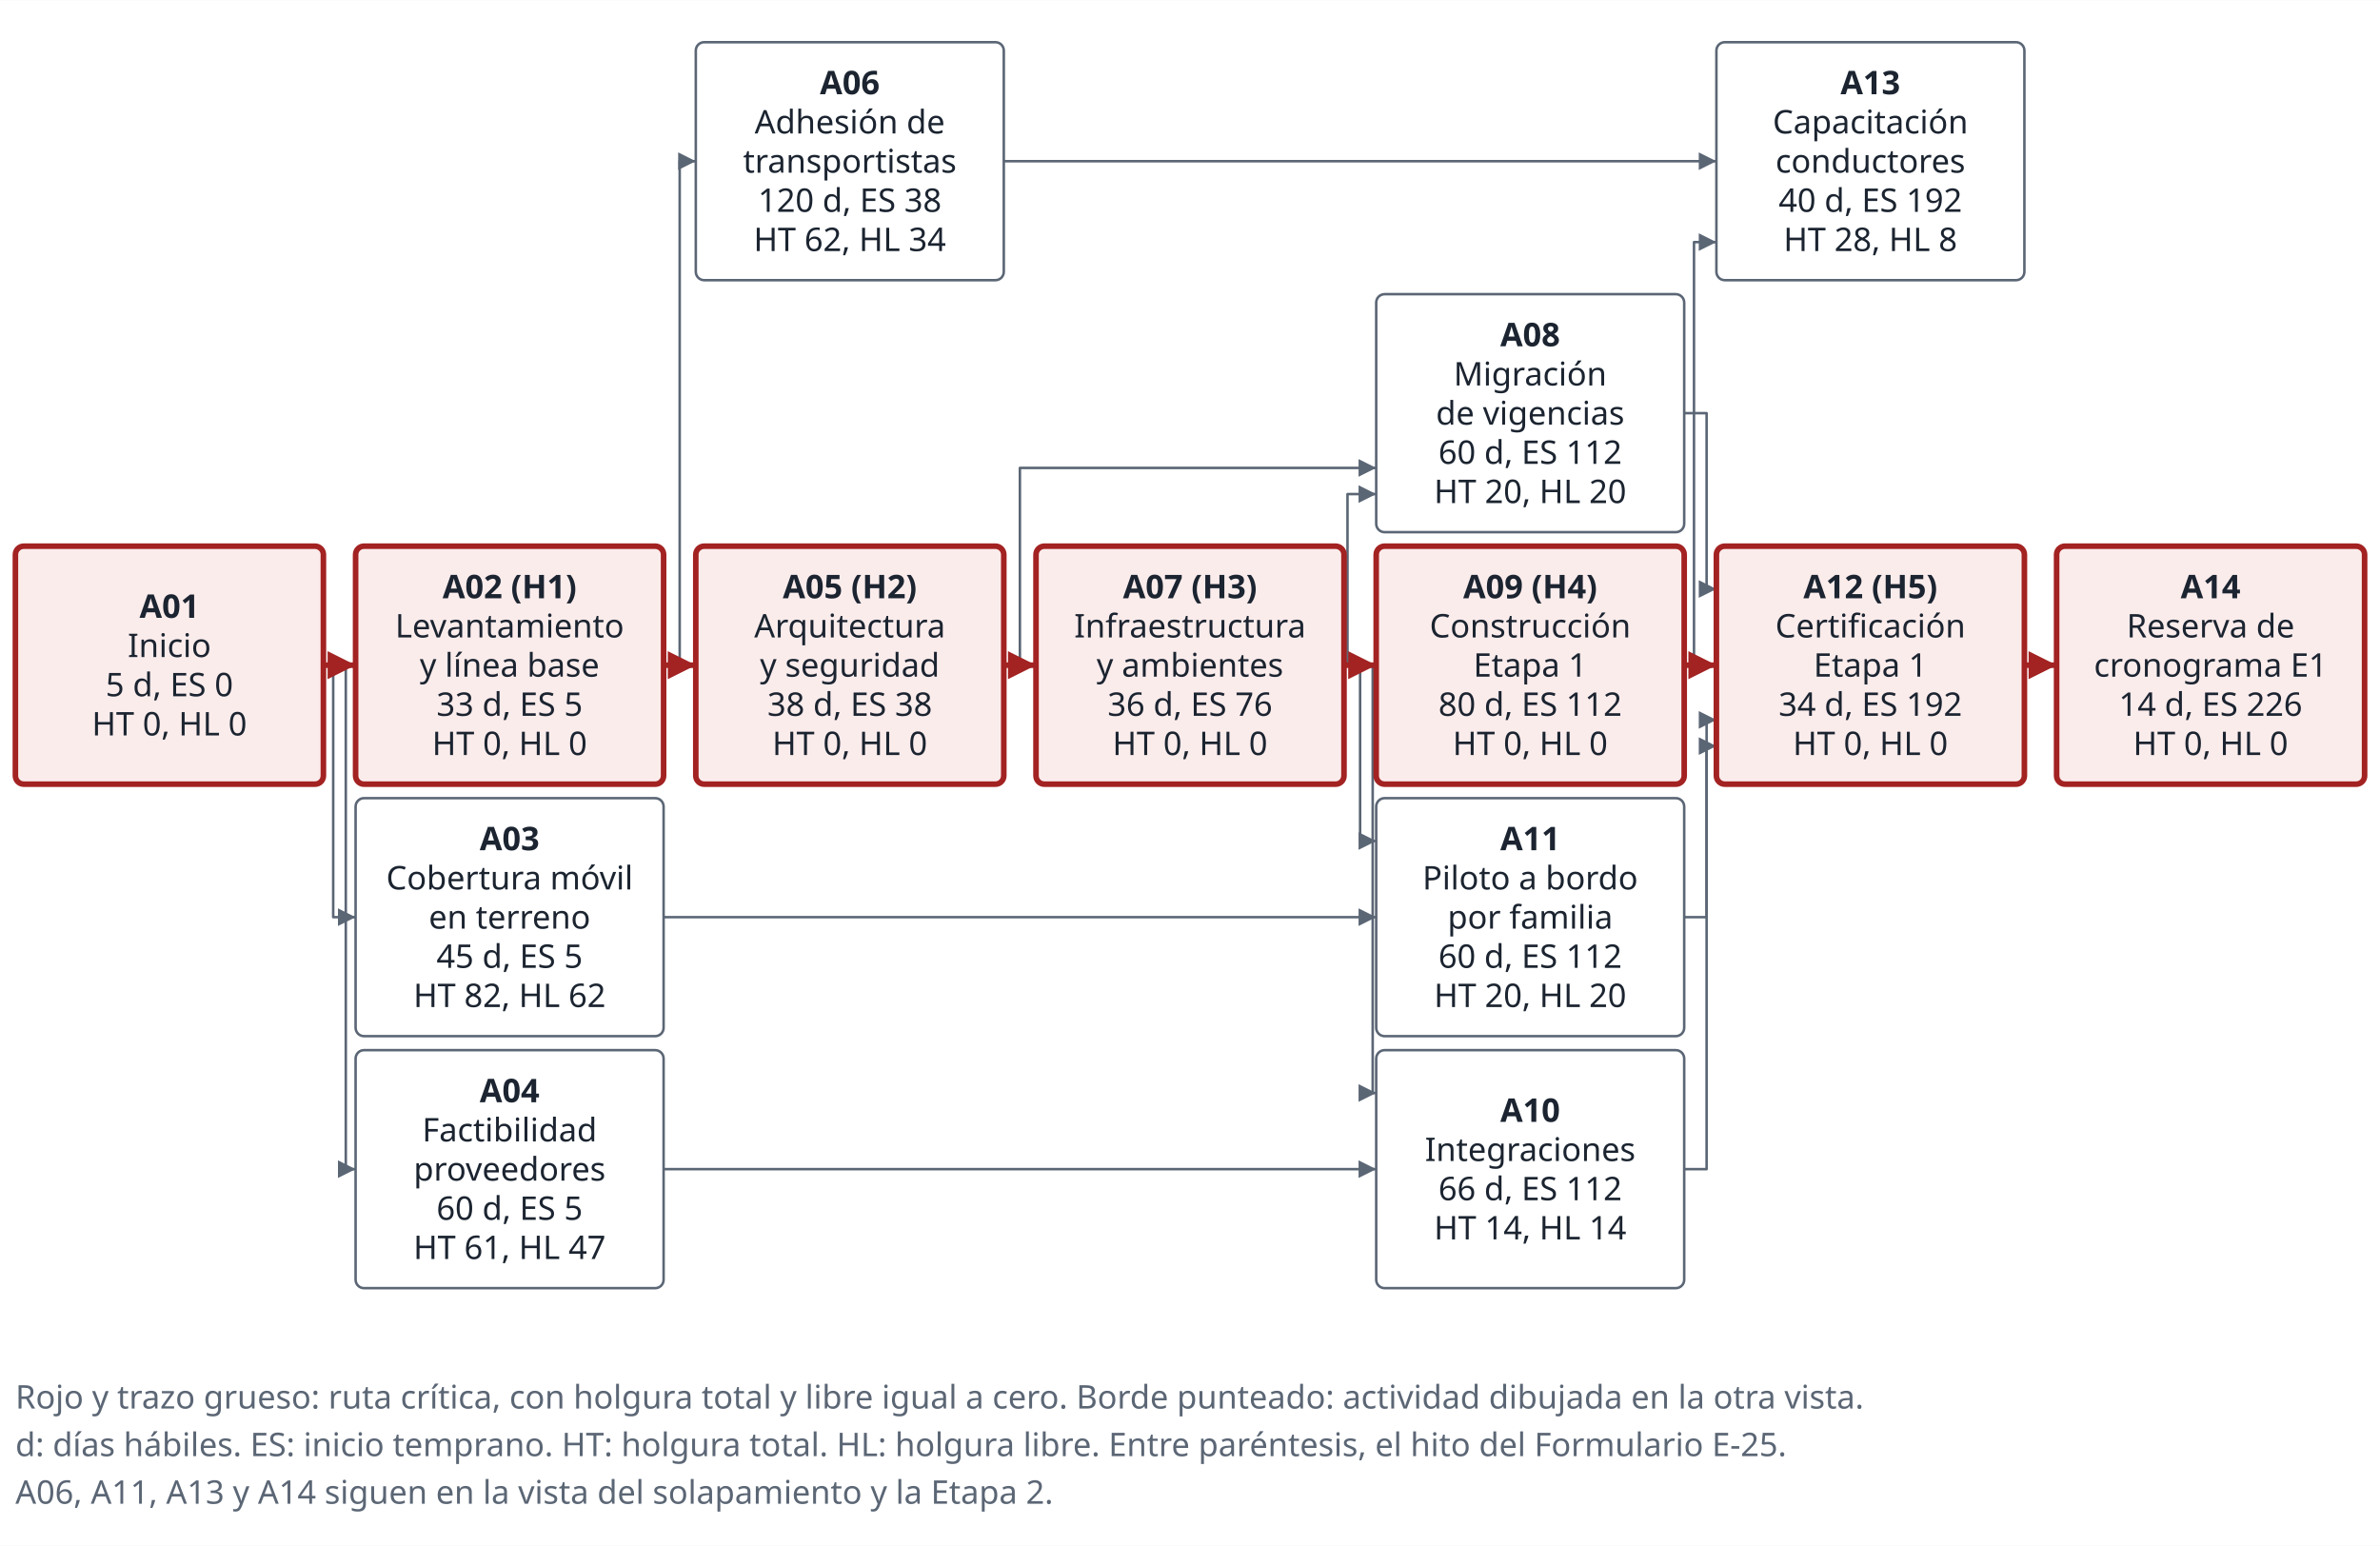
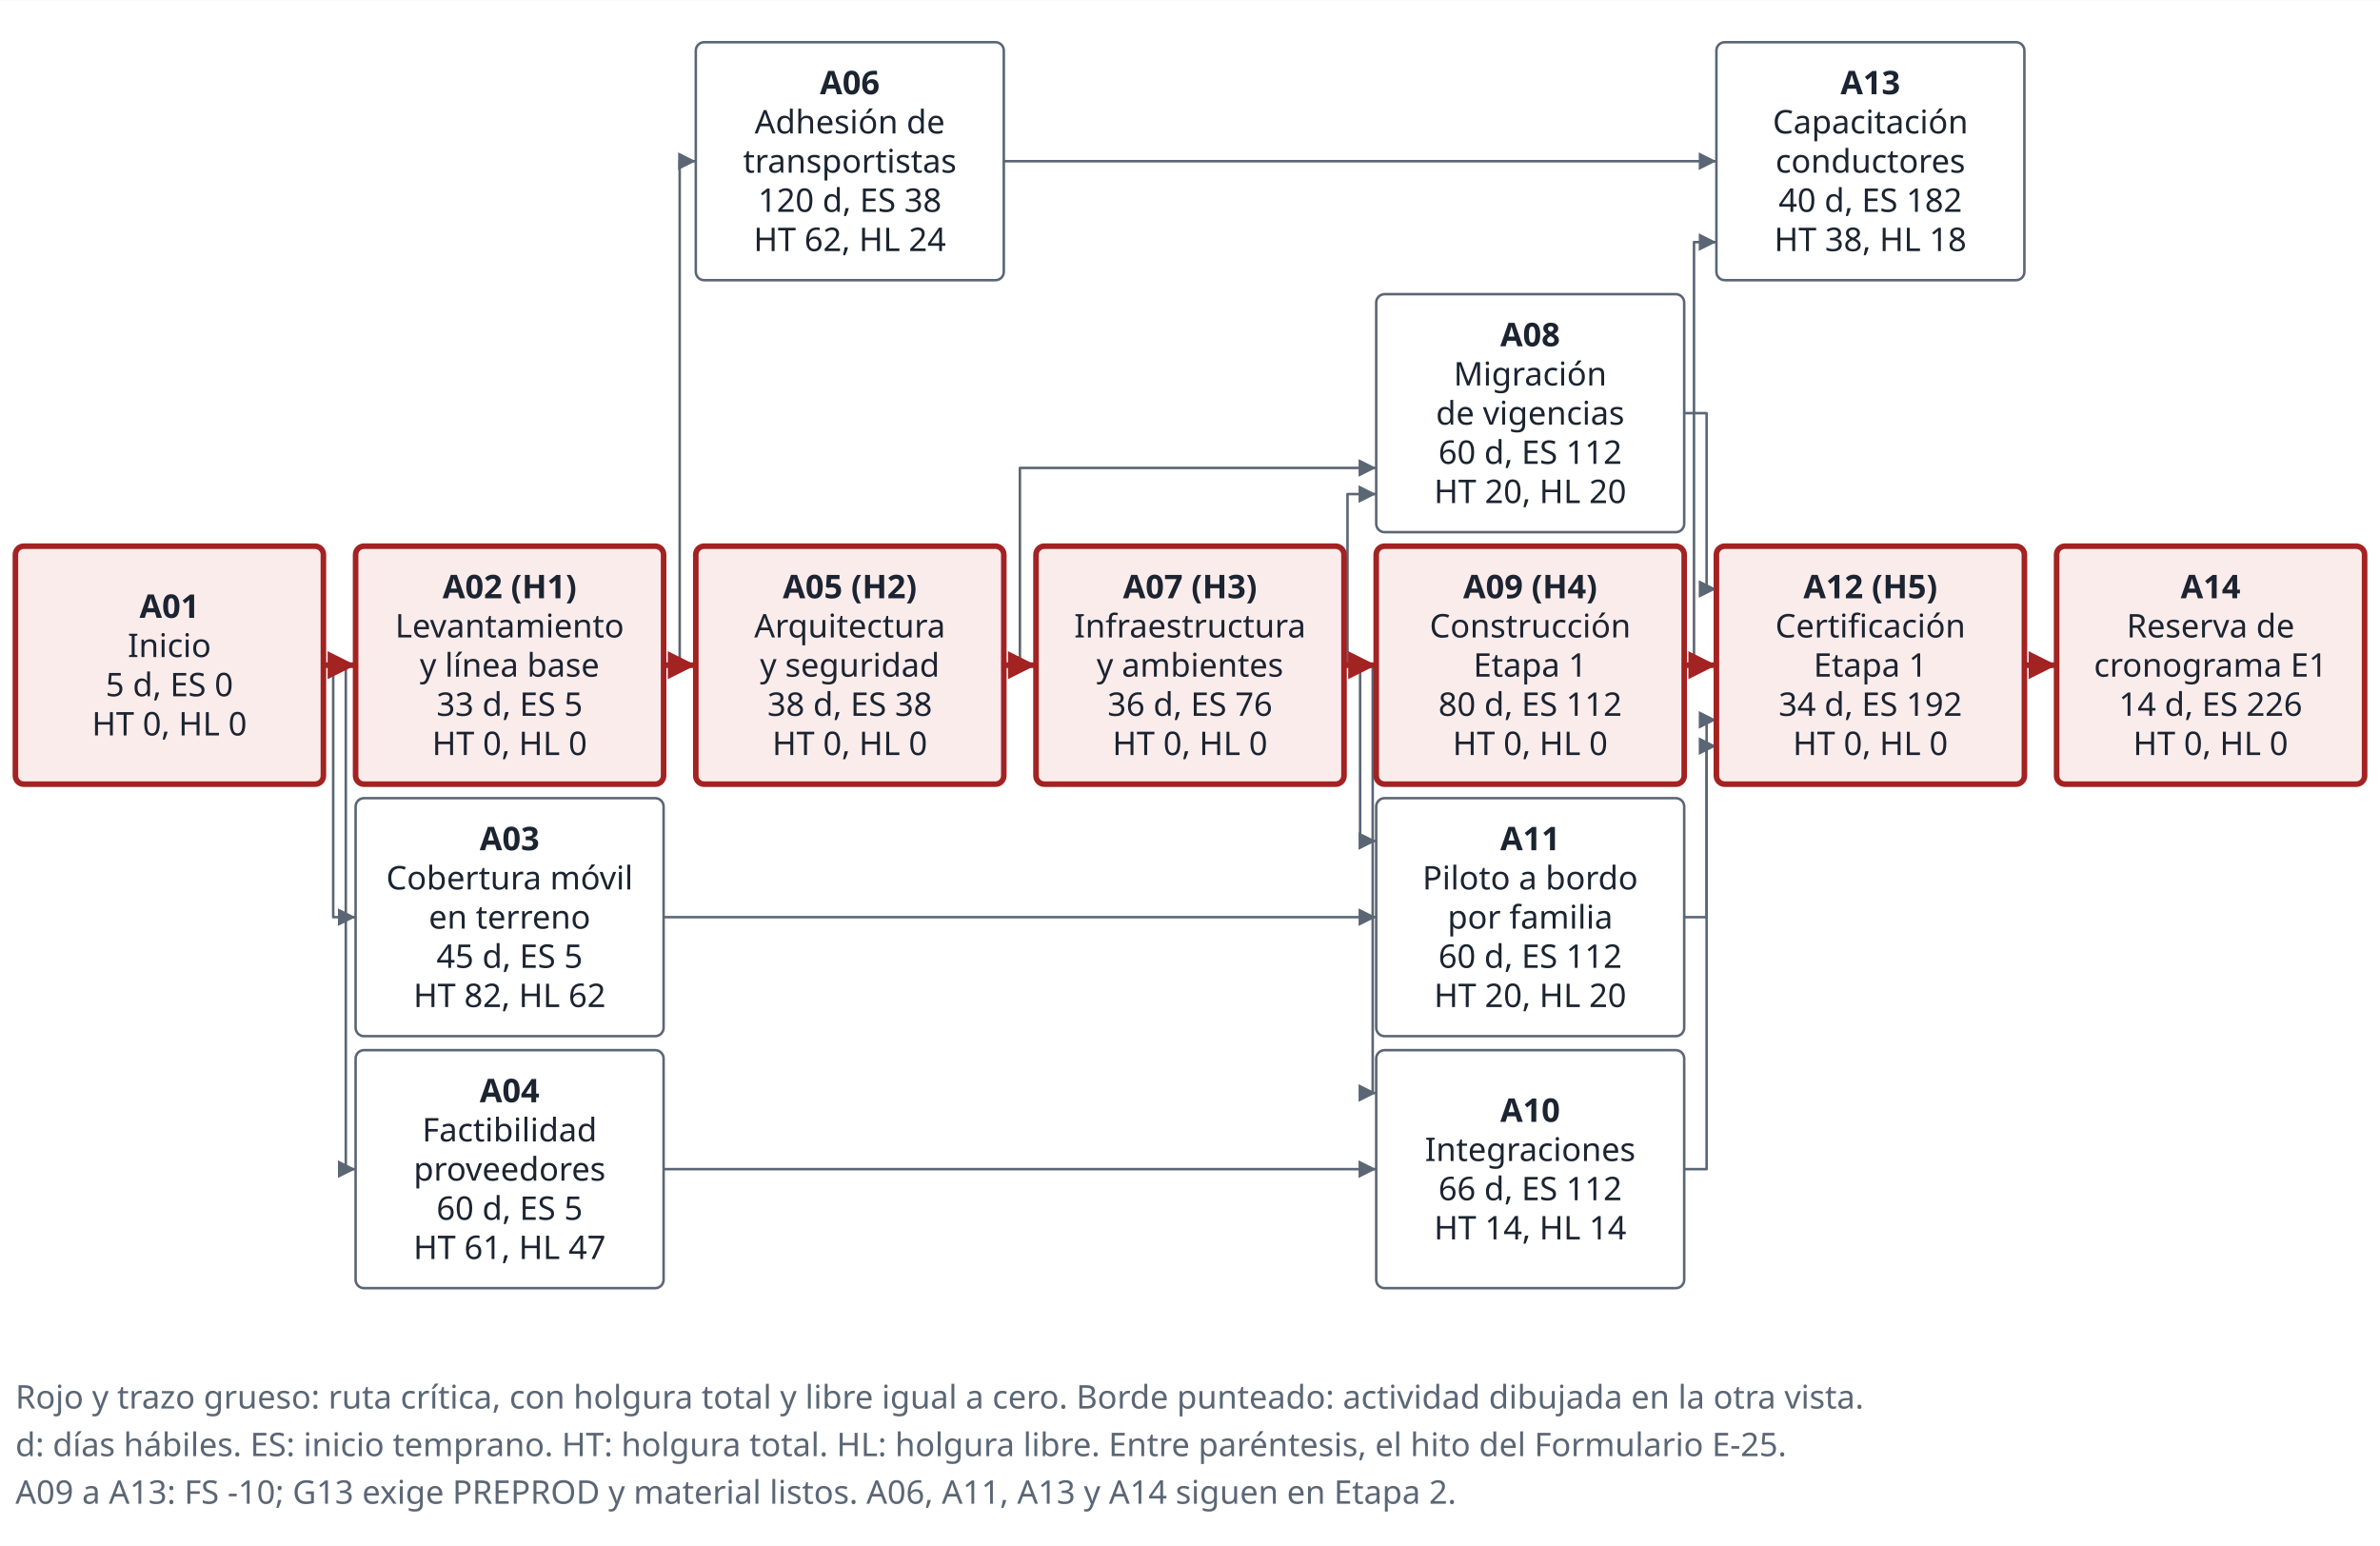
<svg xmlns="http://www.w3.org/2000/svg" width="257.4mm" height="167.2mm" viewBox="0 0 1700 1104" font-family="IBM Plex Sans">
  <defs>
    <marker id="fr" viewBox="0 0 10 10" refX="10" refY="5" markerWidth="5" markerHeight="5" orient="auto">
      <path d="M0,0 L10,5 L0,10 z" fill="#A32222" />
    </marker>
    <marker id="fg" viewBox="0 0 10 10" refX="10" refY="5" markerWidth="7" markerHeight="7" orient="auto">
      <path d="M0,0 L10,5 L0,10 z" fill="#5B6675" />
    </marker>
  </defs>
  <rect x="0" y="0" width="1700" height="1104" fill="#FFFFFF" />
  <polyline points="231.0,475.0 238.0,475.0 238.0,655.0 254.0,655.0" fill="none" stroke="#5B6675" stroke-width="1.8" stroke-linejoin="round" marker-end="url(#fg)" />
  <polyline points="231.0,475.0 247.0,475.0 247.0,835.0 254.0,835.0" fill="none" stroke="#5B6675" stroke-width="1.8" stroke-linejoin="round" marker-end="url(#fg)" />
  <polyline points="474.0,475.0 485.5,475.0 485.5,115.0 497.0,115.0" fill="none" stroke="#5B6675" stroke-width="1.8" stroke-linejoin="round" marker-end="url(#fg)" />
  <polyline points="717.0,475.0 728.5,475.0 728.5,334.1 983.0,334.1" fill="none" stroke="#5B6675" stroke-width="1.8" stroke-linejoin="round" marker-end="url(#fg)" />
  <polyline points="960.0,475.0 962.5,475.0 962.5,352.8 983.0,352.8" fill="none" stroke="#5B6675" stroke-width="1.8" stroke-linejoin="round" marker-end="url(#fg)" />
  <polyline points="474.0,835.0 983.0,835.0" fill="none" stroke="#5B6675" stroke-width="1.8" stroke-linejoin="round" marker-end="url(#fg)" />
  <polyline points="960.0,475.0 980.5,475.0 980.5,780.6 983.0,780.6" fill="none" stroke="#5B6675" stroke-width="1.8" stroke-linejoin="round" marker-end="url(#fg)" />
  <polyline points="474.0,655.0 983.0,655.0" fill="none" stroke="#5B6675" stroke-width="1.8" stroke-linejoin="round" marker-end="url(#fg)" />
  <polyline points="960.0,475.0 971.5,475.0 971.5,600.6 983.0,600.6" fill="none" stroke="#5B6675" stroke-width="1.8" stroke-linejoin="round" marker-end="url(#fg)" />
  <polyline points="1203.0,295.0 1219.0,295.0 1219.0,420.6 1226.0,420.6" fill="none" stroke="#5B6675" stroke-width="1.8" stroke-linejoin="round" marker-end="url(#fg)" />
  <polyline points="1203.0,835.0 1219.0,835.0 1219.0,532.8 1226.0,532.8" fill="none" stroke="#5B6675" stroke-width="1.8" stroke-linejoin="round" marker-end="url(#fg)" />
  <polyline points="1203.0,655.0 1219.0,655.0 1219.0,514.1 1226.0,514.1" fill="none" stroke="#5B6675" stroke-width="1.8" stroke-linejoin="round" marker-end="url(#fg)" />
  <polyline points="717.0,115.0 1226.0,115.0" fill="none" stroke="#5B6675" stroke-width="1.8" stroke-linejoin="round" marker-end="url(#fg)" />
  <polyline points="1203.0,475.0 1210.0,475.0 1210.0,172.8 1226.0,172.8" fill="none" stroke="#5B6675" stroke-width="1.8" stroke-linejoin="round" marker-end="url(#fg)" />
  <polyline points="231.0,475.0 254.0,475.0" fill="none" stroke="#A32222" stroke-width="4" stroke-linejoin="round" marker-end="url(#fr)" />
  <polyline points="474.0,475.0 497.0,475.0" fill="none" stroke="#A32222" stroke-width="4" stroke-linejoin="round" marker-end="url(#fr)" />
  <polyline points="717.0,475.0 740.0,475.0" fill="none" stroke="#A32222" stroke-width="4" stroke-linejoin="round" marker-end="url(#fr)" />
  <polyline points="960.0,475.0 983.0,475.0" fill="none" stroke="#A32222" stroke-width="4" stroke-linejoin="round" marker-end="url(#fr)" />
  <polyline points="1203.0,475.0 1226.0,475.0" fill="none" stroke="#A32222" stroke-width="4" stroke-linejoin="round" marker-end="url(#fr)" />
  <polyline points="1446.0,475.0 1469.0,475.0" fill="none" stroke="#A32222" stroke-width="4" stroke-linejoin="round" marker-end="url(#fr)" />
  <rect x="11.0" y="390.0" width="220" height="170" rx="6" fill="#FBECEC" stroke="#A32222" stroke-width="4" />
  <text x="121.0" y="441.2" font-size="23.3" text-anchor="middle" fill="#1B2430" font-weight="600">A01</text>
  <text x="121.0" y="469.2" font-size="23.3" text-anchor="middle" fill="#1B2430">Inicio</text>
  <text x="121.0" y="497.2" font-size="23.3" text-anchor="middle" fill="#1B2430">5 d, ES 0</text>
  <text x="121.0" y="525.2" font-size="23.3" text-anchor="middle" fill="#1B2430">HT 0, HL 0</text>
  <rect x="254.0" y="390.0" width="220" height="170" rx="6" fill="#FBECEC" stroke="#A32222" stroke-width="4" />
  <text x="364.0" y="427.2" font-size="23.3" text-anchor="middle" fill="#1B2430" font-weight="600">A02 (H1)</text>
  <text x="364.0" y="455.2" font-size="23.3" text-anchor="middle" fill="#1B2430">Levantamiento</text>
  <text x="364.0" y="483.2" font-size="23.3" text-anchor="middle" fill="#1B2430">y línea base</text>
  <text x="364.0" y="511.2" font-size="23.3" text-anchor="middle" fill="#1B2430">33 d, ES 5</text>
  <text x="364.0" y="539.2" font-size="23.3" text-anchor="middle" fill="#1B2430">HT 0, HL 0</text>
  <rect x="254.0" y="570.0" width="220" height="170" rx="6" fill="#FFFFFF" stroke="#5B6675" stroke-width="1.8" />
  <text x="364.0" y="607.2" font-size="23.3" text-anchor="middle" fill="#1B2430" font-weight="600">A03</text>
  <text x="364.0" y="635.2" font-size="23.3" text-anchor="middle" fill="#1B2430">Cobertura móvil</text>
  <text x="364.0" y="663.2" font-size="23.3" text-anchor="middle" fill="#1B2430">en terreno</text>
  <text x="364.0" y="691.2" font-size="23.3" text-anchor="middle" fill="#1B2430">45 d, ES 5</text>
  <text x="364.0" y="719.2" font-size="23.3" text-anchor="middle" fill="#1B2430">HT 82, HL 62</text>
  <rect x="254.0" y="750.0" width="220" height="170" rx="6" fill="#FFFFFF" stroke="#5B6675" stroke-width="1.8" />
  <text x="364.0" y="787.2" font-size="23.3" text-anchor="middle" fill="#1B2430" font-weight="600">A04</text>
  <text x="364.0" y="815.2" font-size="23.3" text-anchor="middle" fill="#1B2430">Factibilidad</text>
  <text x="364.0" y="843.2" font-size="23.3" text-anchor="middle" fill="#1B2430">proveedores</text>
  <text x="364.0" y="871.2" font-size="23.3" text-anchor="middle" fill="#1B2430">60 d, ES 5</text>
  <text x="364.0" y="899.2" font-size="23.3" text-anchor="middle" fill="#1B2430">HT 61, HL 47</text>
  <rect x="497.0" y="30.0" width="220" height="170" rx="6" fill="#FFFFFF" stroke="#5B6675" stroke-width="1.8" />
  <text x="607.0" y="67.2" font-size="23.3" text-anchor="middle" fill="#1B2430" font-weight="600">A06</text>
  <text x="607.0" y="95.2" font-size="23.3" text-anchor="middle" fill="#1B2430">Adhesión de</text>
  <text x="607.0" y="123.2" font-size="23.3" text-anchor="middle" fill="#1B2430">transportistas</text>
  <text x="607.0" y="151.2" font-size="23.3" text-anchor="middle" fill="#1B2430">120 d, ES 38</text>
-   <text x="607.0" y="179.2" font-size="23.3" text-anchor="middle" fill="#1B2430">HT 62, HL 34</text>
+   <text x="607.0" y="179.2" font-size="23.3" text-anchor="middle" fill="#1B2430">HT 62, HL 24</text>
  <rect x="497.0" y="390.0" width="220" height="170" rx="6" fill="#FBECEC" stroke="#A32222" stroke-width="4" />
  <text x="607.0" y="427.2" font-size="23.3" text-anchor="middle" fill="#1B2430" font-weight="600">A05 (H2)</text>
  <text x="607.0" y="455.2" font-size="23.3" text-anchor="middle" fill="#1B2430">Arquitectura</text>
  <text x="607.0" y="483.2" font-size="23.3" text-anchor="middle" fill="#1B2430">y seguridad</text>
  <text x="607.0" y="511.2" font-size="23.3" text-anchor="middle" fill="#1B2430">38 d, ES 38</text>
  <text x="607.0" y="539.2" font-size="23.3" text-anchor="middle" fill="#1B2430">HT 0, HL 0</text>
  <rect x="740.0" y="390.0" width="220" height="170" rx="6" fill="#FBECEC" stroke="#A32222" stroke-width="4" />
  <text x="850.0" y="427.2" font-size="23.3" text-anchor="middle" fill="#1B2430" font-weight="600">A07 (H3)</text>
  <text x="850.0" y="455.2" font-size="23.3" text-anchor="middle" fill="#1B2430">Infraestructura</text>
  <text x="850.0" y="483.2" font-size="23.3" text-anchor="middle" fill="#1B2430">y ambientes</text>
  <text x="850.0" y="511.2" font-size="23.3" text-anchor="middle" fill="#1B2430">36 d, ES 76</text>
  <text x="850.0" y="539.2" font-size="23.3" text-anchor="middle" fill="#1B2430">HT 0, HL 0</text>
  <rect x="983.0" y="210.0" width="220" height="170" rx="6" fill="#FFFFFF" stroke="#5B6675" stroke-width="1.8" />
  <text x="1093.0" y="247.2" font-size="23.3" text-anchor="middle" fill="#1B2430" font-weight="600">A08</text>
  <text x="1093.0" y="275.2" font-size="23.3" text-anchor="middle" fill="#1B2430">Migración</text>
  <text x="1093.0" y="303.2" font-size="23.3" text-anchor="middle" fill="#1B2430">de vigencias</text>
  <text x="1093.0" y="331.2" font-size="23.3" text-anchor="middle" fill="#1B2430">60 d, ES 112</text>
  <text x="1093.0" y="359.2" font-size="23.3" text-anchor="middle" fill="#1B2430">HT 20, HL 20</text>
  <rect x="983.0" y="390.0" width="220" height="170" rx="6" fill="#FBECEC" stroke="#A32222" stroke-width="4" />
  <text x="1093.0" y="427.2" font-size="23.3" text-anchor="middle" fill="#1B2430" font-weight="600">A09 (H4)</text>
  <text x="1093.0" y="455.2" font-size="23.3" text-anchor="middle" fill="#1B2430">Construcción</text>
  <text x="1093.0" y="483.2" font-size="23.3" text-anchor="middle" fill="#1B2430">Etapa 1</text>
  <text x="1093.0" y="511.2" font-size="23.3" text-anchor="middle" fill="#1B2430">80 d, ES 112</text>
  <text x="1093.0" y="539.2" font-size="23.3" text-anchor="middle" fill="#1B2430">HT 0, HL 0</text>
  <rect x="983.0" y="570.0" width="220" height="170" rx="6" fill="#FFFFFF" stroke="#5B6675" stroke-width="1.8" />
  <text x="1093.0" y="607.2" font-size="23.3" text-anchor="middle" fill="#1B2430" font-weight="600">A11</text>
  <text x="1093.0" y="635.2" font-size="23.3" text-anchor="middle" fill="#1B2430">Piloto a bordo</text>
  <text x="1093.0" y="663.2" font-size="23.3" text-anchor="middle" fill="#1B2430">por familia</text>
  <text x="1093.0" y="691.2" font-size="23.3" text-anchor="middle" fill="#1B2430">60 d, ES 112</text>
  <text x="1093.0" y="719.2" font-size="23.3" text-anchor="middle" fill="#1B2430">HT 20, HL 20</text>
  <rect x="983.0" y="750.0" width="220" height="170" rx="6" fill="#FFFFFF" stroke="#5B6675" stroke-width="1.8" />
  <text x="1093.0" y="801.2" font-size="23.3" text-anchor="middle" fill="#1B2430" font-weight="600">A10</text>
  <text x="1093.0" y="829.2" font-size="23.3" text-anchor="middle" fill="#1B2430">Integraciones</text>
  <text x="1093.0" y="857.2" font-size="23.3" text-anchor="middle" fill="#1B2430">66 d, ES 112</text>
  <text x="1093.0" y="885.2" font-size="23.3" text-anchor="middle" fill="#1B2430">HT 14, HL 14</text>
  <rect x="1226.0" y="30.0" width="220" height="170" rx="6" fill="#FFFFFF" stroke="#5B6675" stroke-width="1.8" />
  <text x="1336.0" y="67.2" font-size="23.3" text-anchor="middle" fill="#1B2430" font-weight="600">A13</text>
  <text x="1336.0" y="95.2" font-size="23.3" text-anchor="middle" fill="#1B2430">Capacitación</text>
  <text x="1336.0" y="123.2" font-size="23.3" text-anchor="middle" fill="#1B2430">conductores</text>
-   <text x="1336.0" y="151.2" font-size="23.3" text-anchor="middle" fill="#1B2430">40 d, ES 192</text>
-   <text x="1336.0" y="179.2" font-size="23.3" text-anchor="middle" fill="#1B2430">HT 28, HL 8</text>
+   <text x="1336.0" y="151.2" font-size="23.3" text-anchor="middle" fill="#1B2430">40 d, ES 182</text>
+   <text x="1336.0" y="179.2" font-size="23.3" text-anchor="middle" fill="#1B2430">HT 38, HL 18</text>
  <rect x="1226.0" y="390.0" width="220" height="170" rx="6" fill="#FBECEC" stroke="#A32222" stroke-width="4" />
  <text x="1336.0" y="427.2" font-size="23.3" text-anchor="middle" fill="#1B2430" font-weight="600">A12 (H5)</text>
  <text x="1336.0" y="455.2" font-size="23.3" text-anchor="middle" fill="#1B2430">Certificación</text>
  <text x="1336.0" y="483.2" font-size="23.3" text-anchor="middle" fill="#1B2430">Etapa 1</text>
  <text x="1336.0" y="511.2" font-size="23.3" text-anchor="middle" fill="#1B2430">34 d, ES 192</text>
  <text x="1336.0" y="539.2" font-size="23.3" text-anchor="middle" fill="#1B2430">HT 0, HL 0</text>
  <rect x="1469.0" y="390.0" width="220" height="170" rx="6" fill="#FBECEC" stroke="#A32222" stroke-width="4" />
  <text x="1579.0" y="427.2" font-size="23.3" text-anchor="middle" fill="#1B2430" font-weight="600">A14</text>
  <text x="1579.0" y="455.2" font-size="23.3" text-anchor="middle" fill="#1B2430">Reserva de</text>
  <text x="1579.0" y="483.2" font-size="23.3" text-anchor="middle" fill="#1B2430">cronograma E1</text>
  <text x="1579.0" y="511.2" font-size="23.3" text-anchor="middle" fill="#1B2430">14 d, ES 226</text>
  <text x="1579.0" y="539.2" font-size="23.3" text-anchor="middle" fill="#1B2430">HT 0, HL 0</text>
  <text x="11.0" y="1006.0" font-size="23.3" fill="#5B6675">Rojo y trazo grueso: ruta crítica, con holgura total y libre igual a cero. Borde punteado: actividad dibujada en la otra vista.</text>
  <text x="11.0" y="1040.0" font-size="23.3" fill="#5B6675">d: días hábiles. ES: inicio temprano. HT: holgura total. HL: holgura libre. Entre paréntesis, el hito del Formulario E-25.</text>
-   <text x="11.0" y="1074.0" font-size="23.3" fill="#5B6675">A06, A11, A13 y A14 siguen en la vista del solapamiento y la Etapa 2.</text>
+   <text x="11.0" y="1074.0" font-size="23.3" fill="#5B6675">A09 a A13: FS -10; G13 exige PREPROD y material listos. A06, A11, A13 y A14 siguen en Etapa 2.</text>
</svg>
